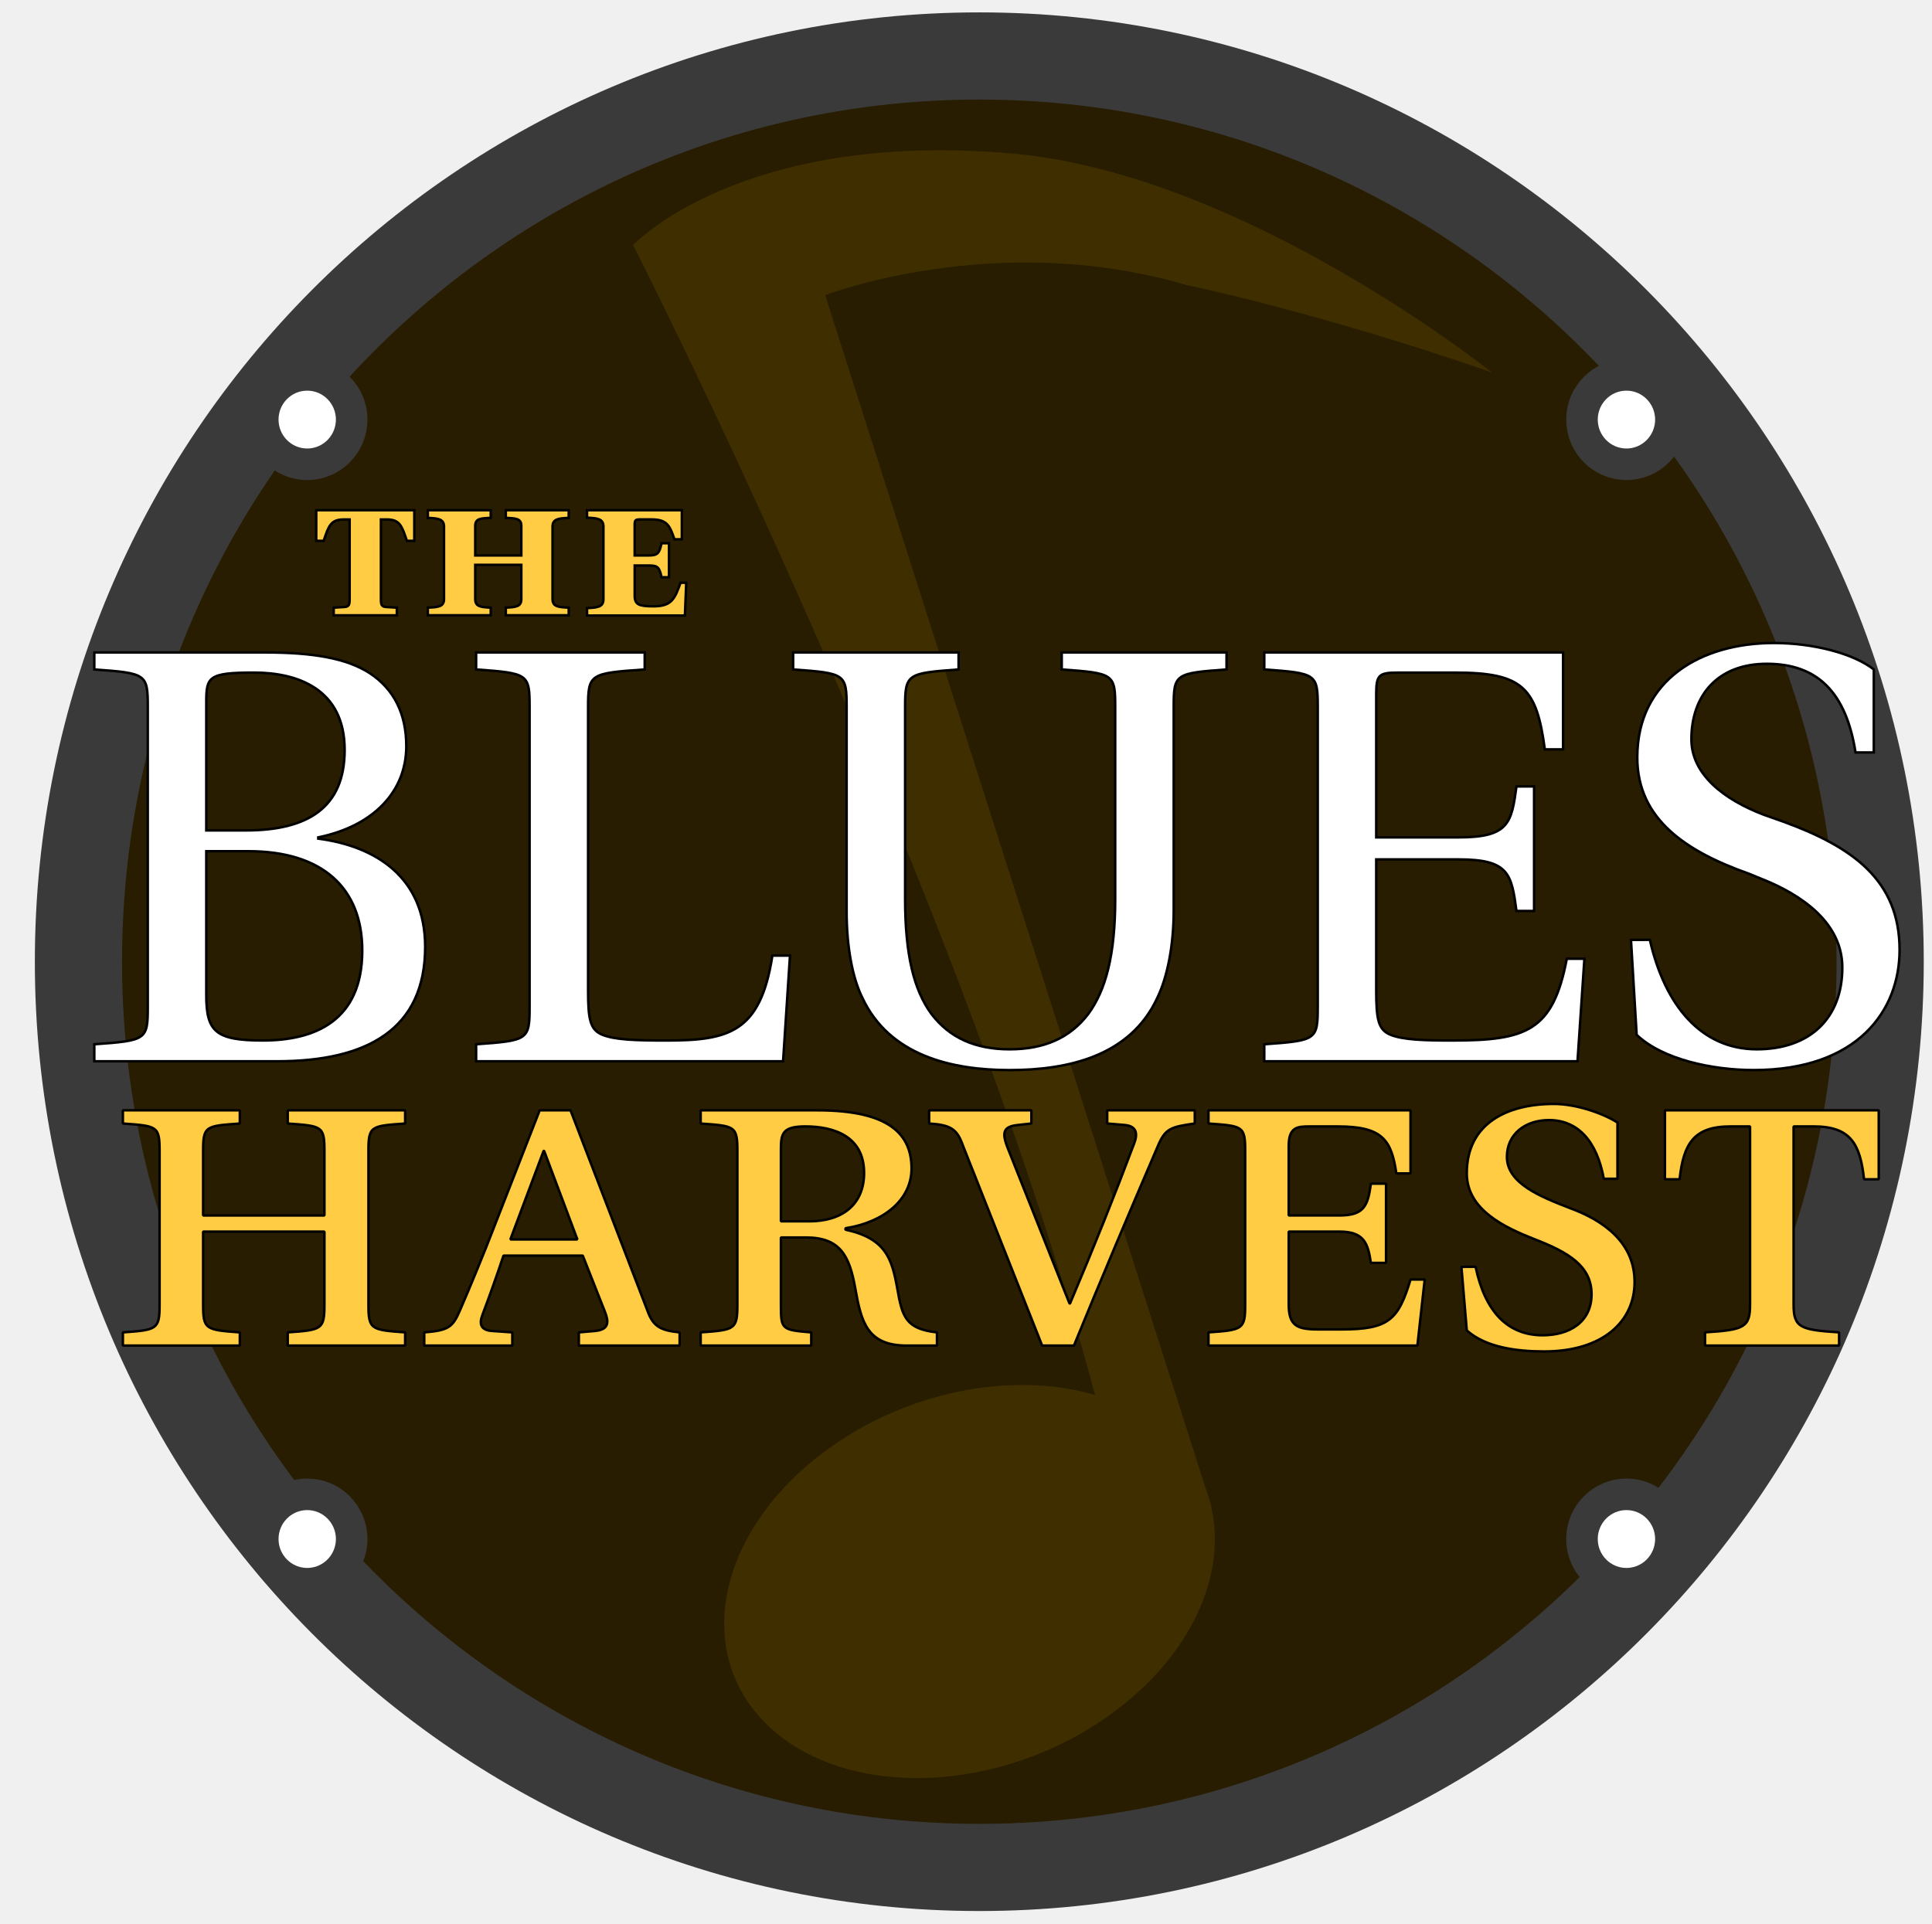
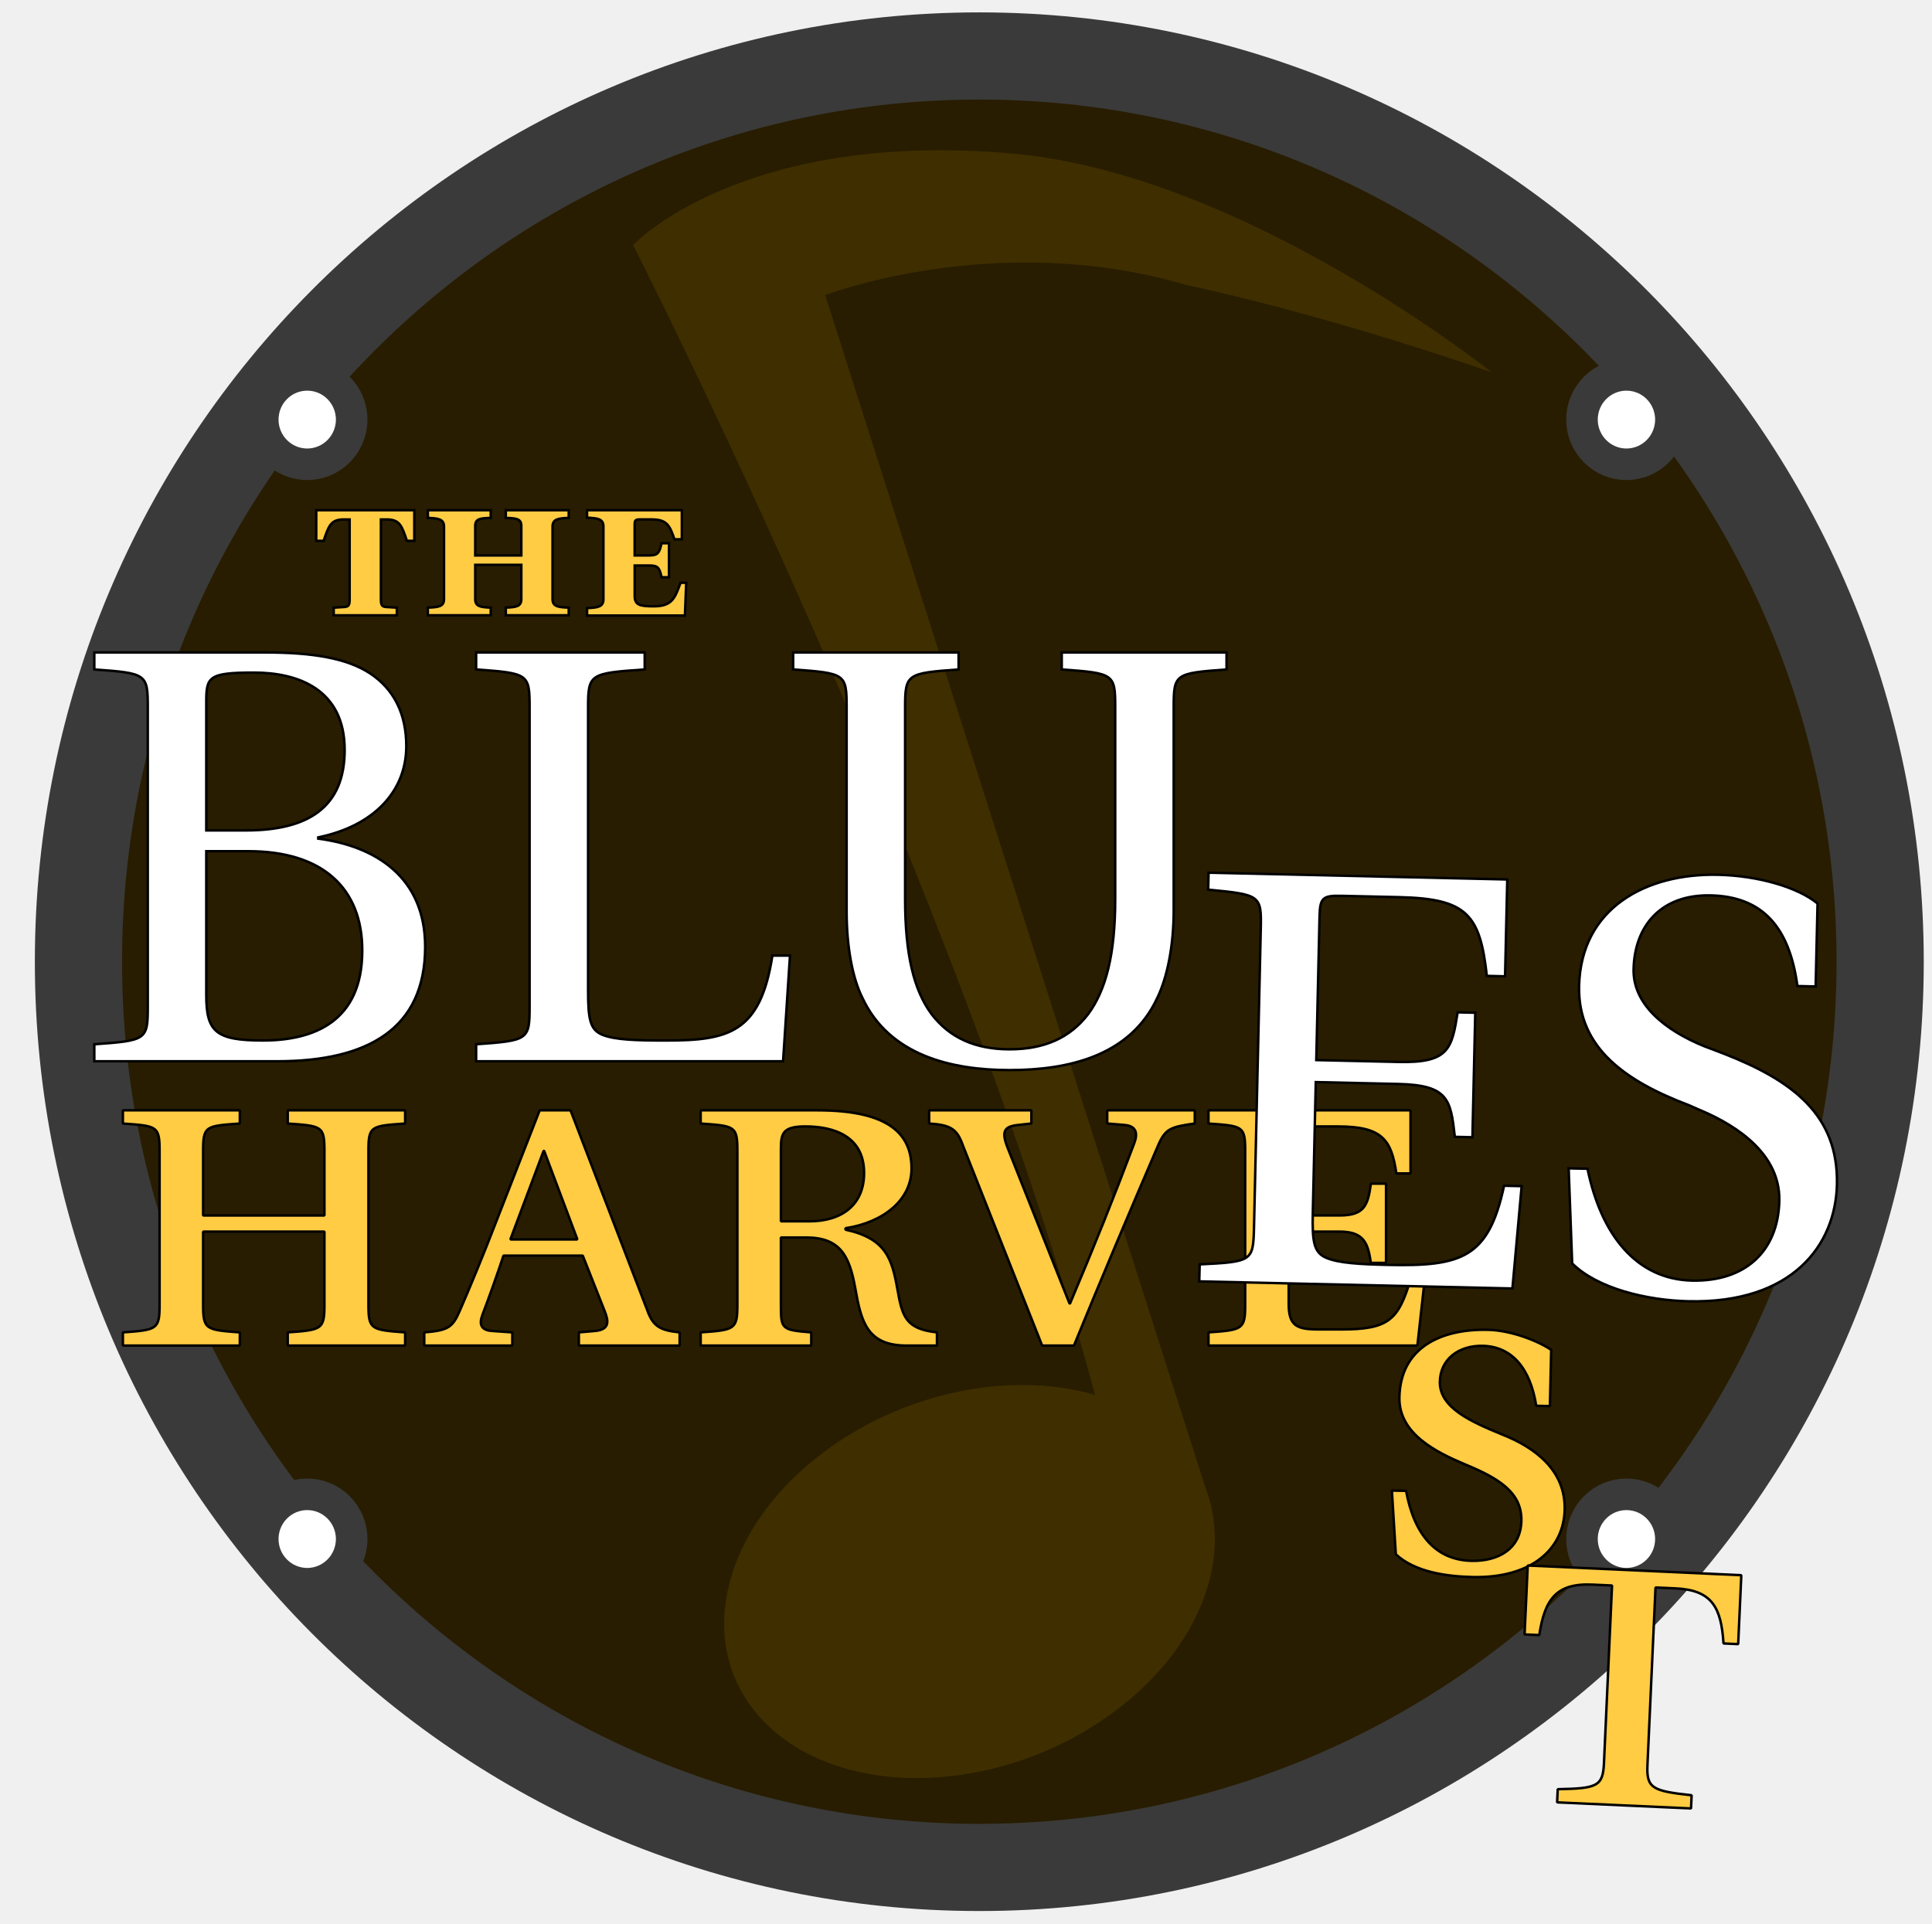
<svg xmlns="http://www.w3.org/2000/svg" xmlns:xlink="http://www.w3.org/1999/xlink" width="78.017mm" height="77.681mm" viewBox="0 0 78.017 77.681" version="1.1" id="svg1149">
  <defs id="defs1146">
    <linearGradient id="linearGradient951">
      <stop style="stop-color:#101010;stop-opacity:1;" offset="0" id="stop947" />
      <stop style="stop-color:#ffffff;stop-opacity:0;" offset="1" id="stop949" />
    </linearGradient>
    <linearGradient xlink:href="#linearGradient951" id="linearGradient953" x1="130.402" y1="118.51" x2="193.326" y2="118.51" gradientUnits="userSpaceOnUse" gradientTransform="translate(-5.035337,1.410246)" />
    <linearGradient xlink:href="#linearGradient951" id="linearGradient1024" gradientUnits="userSpaceOnUse" gradientTransform="translate(-4.198577,-1.097063)" x1="130.402" y1="118.51" x2="193.326" y2="118.51" />
    <linearGradient xlink:href="#linearGradient951" id="linearGradient1028" gradientUnits="userSpaceOnUse" gradientTransform="translate(4.589154,-27.77149)" x1="130.402" y1="118.51" x2="193.326" y2="118.51" />
  </defs>
  <g id="layer1" transform="translate(-77.68631,-75.58295)">
    <g id="g1220" transform="translate(-56.73287,1.61364)">
      <g id="g1234" transform="translate(12.74393,3.106881)">
        <g id="g1220-5">
          <g id="g2929">
            <g id="g4356">
              <rect style="fill-opacity:1;stroke:none;stroke-width:1.103;fill:none" id="rect4244" width="78.017" height="77.681" x="121.675" y="70.862" />
              <ellipse style="fill:#281d00;fill-opacity:1;stroke:#3a3a3a;stroke-width:3.521;stroke-miterlimit:4;stroke-dasharray:none;stroke-opacity:1" id="path32845" cx="161.221" cy="109.703" rx="36.378" ry="36.58" />
              <ellipse style="fill:#ffffff;fill-opacity:1;stroke:#3a3a3a;stroke-width:1.274;stroke-miterlimit:4;stroke-dasharray:none;stroke-opacity:1" id="path32845-7-5" cx="134.081" cy="133.019" rx="1.795" ry="1.805" />
              <ellipse style="fill:#ffffff;fill-opacity:1;stroke:#3a3a3a;stroke-width:1.274;stroke-miterlimit:4;stroke-dasharray:none;stroke-opacity:1" id="path32845-7-5-6" cx="134.081" cy="87.808" rx="1.795" ry="1.805" />
              <ellipse style="fill:#ffffff;fill-opacity:1;stroke:#3a3a3a;stroke-width:1.274;stroke-miterlimit:4;stroke-dasharray:none;stroke-opacity:1" id="path32845-7-5-6-9" cx="187.353" cy="87.808" rx="1.795" ry="1.805" />
              <ellipse style="fill:#ffffff;fill-opacity:1;stroke:#3a3a3a;stroke-width:1.274;stroke-miterlimit:4;stroke-dasharray:none;stroke-opacity:1" id="path32845-7-5-6-9-9" cx="187.353" cy="133.019" rx="1.795" ry="1.805" />
              <ellipse style="fill:#3f2e00;fill-opacity:1;stroke:none;stroke-width:0.681;stroke-opacity:1" id="path30397-2" cx="10.223" cy="207.596" rx="9.983" ry="7.841" transform="matrix(0.8070838,-0.5904369,0.7349644,0.6781057,0,0)" />
              <path style="fill:#3f2e00;fill-opacity:1;stroke:none;stroke-width:0.611px;stroke-linecap:butt;stroke-linejoin:miter;stroke-opacity:1" d="m 166.032,127.723 c -5.411,-20.701 -18.792,-46.965 -18.792,-46.965 0,0 4.364,-4.66 15.305,-3.696 9.37,0.825 19.368,8.838 19.368,8.838 -7.116,-2.466 -12.333,-3.528 -12.333,-3.528 -7.693,-2.258 -14.581,0.412 -14.581,0.412 l 15.613,48.978" id="scythe" />
            </g>
            <g aria-label="the" id="text16840-2-9" style="font-weight:bold;font-size:8.819px;line-height:1.25;font-family:erewhon;-inkscape-font-specification:'erewhon, Bold';font-variant-caps:all-small-caps;fill:#ffcc44;stroke:url(#linearGradient1028);stroke-width:0.2">
              <path d="m 134.445,92.705 h 0.3 c 0.203,-0.6 0.282,-0.864 0.82,-0.864 h 0.229 v 3.228 c 0,0.212 -0.026,0.3 -0.22,0.309 l -0.423,0.026 v 0.309 h 2.549 v -0.309 l -0.423,-0.026 c -0.194,-0.009 -0.22,-0.097 -0.22,-0.309 v -3.228 h 0.229 c 0.538,0 0.617,0.265 0.82,0.864 h 0.3 v -1.235 h -3.96 z" id="path1407" style="stroke:#000000;fill:#ffcc44;fill-opacity:1;stroke-opacity:1;stroke-width:0.1;stroke-dasharray:none" />
              <path d="m 138.952,95.712 h 2.54 v -0.309 c -0.415,-0.018 -0.626,-0.044 -0.626,-0.344 v -1.385 h 1.861 v 1.385 c 0,0.3 -0.212,0.326 -0.626,0.344 v 0.309 h 2.54 v -0.309 c -0.415,-0.018 -0.653,-0.035 -0.653,-0.344 v -2.928 c 0,-0.309 0.238,-0.335 0.653,-0.353 v -0.309 h -2.54 v 0.309 c 0.415,0.018 0.626,0.026 0.626,0.326 v 1.191 h -1.861 v -1.191 c 0,-0.3 0.212,-0.309 0.626,-0.326 v -0.309 h -2.54 v 0.309 c 0.415,0.018 0.653,0.044 0.653,0.353 v 2.928 c 0,0.309 -0.238,0.326 -0.653,0.344 z" id="path1409" style="stroke:#000000;fill:#ffcc44;fill-opacity:1;stroke-opacity:1;stroke-width:0.1;stroke-dasharray:none" />
              <path d="m 145.382,95.721 h 3.951 l 0.053,-1.323 h -0.229 c -0.229,0.617 -0.335,0.952 -1.085,0.952 -0.582,0 -0.767,-0.062 -0.767,-0.423 v -1.226 h 0.556 c 0.362,0 0.441,0.053 0.529,0.476 h 0.3 V 92.802 H 148.389 c -0.088,0.423 -0.168,0.494 -0.529,0.494 h -0.556 v -1.244 c 0,-0.168 0.026,-0.212 0.203,-0.212 h 0.467 c 0.626,0 0.741,0.229 0.935,0.803 h 0.3 v -1.173 h -3.828 v 0.3 c 0.415,0.018 0.661,0.044 0.661,0.353 v 2.946 c 0,0.309 -0.247,0.335 -0.661,0.353 z" id="path1411" style="stroke:#000000;fill:#ffcc44;fill-opacity:1;stroke-opacity:1;stroke-width:0.1;stroke-dasharray:none" />
            </g>
            <g aria-label="harvest" id="text16840-2" style="font-size:19.756px;line-height:1.25;font-family:erewhon;-inkscape-font-specification:'erewhon, Normal';font-variant-caps:all-small-caps;fill:#ffcc44;stroke:url(#linearGradient953);stroke-width:0.2" transform="translate(1.405527,0.3125027)">
              <path d="m 125.232,124.894 h 4.722 v -0.533 c -1.383,-0.099 -1.482,-0.119 -1.482,-1.126 v -2.944 h 4.899 v 2.944 c 0,1.008 -0.099,1.027 -1.482,1.126 v 0.533 h 4.741 v -0.533 c -1.383,-0.099 -1.482,-0.119 -1.482,-1.126 v -6.203 c 0,-1.008 0.099,-1.008 1.482,-1.106 v -0.533 h -4.741 v 0.533 c 1.383,0.099 1.482,0.099 1.482,1.106 v 2.608 h -4.899 v -2.608 c 0,-1.008 0.099,-1.008 1.482,-1.106 v -0.533 h -4.722 v 0.533 c 1.383,0.099 1.482,0.099 1.482,1.106 v 6.203 c 0,1.008 -0.099,1.027 -1.482,1.126 z" id="path1392" style="fill:#ffcc44;fill-opacity:1;stroke:#000000;stroke-width:0.1;stroke-linejoin:bevel;stroke-dasharray:none;stroke-opacity:1" />
              <path d="m 137.402,124.894 h 3.556 v -0.533 l -0.849,-0.059 c -0.435,-0.04 -0.494,-0.296 -0.356,-0.652 0.296,-0.79 0.553,-1.501 0.849,-2.39 h 3.2 l 0.889,2.252 c 0.158,0.395 0.198,0.731 -0.375,0.79 l -0.672,0.059 v 0.533 h 4.07 v -0.533 c -0.751,-0.079 -1.067,-0.217 -1.304,-0.889 l -3.102,-8.08 h -1.245 l -1.798,4.603 c -0.454,1.185 -1.027,2.568 -1.422,3.477 -0.296,0.691 -0.474,0.81 -1.442,0.889 z m 3.477,-4.287 1.343,-3.576 h 0.02 l 1.343,3.576 z" id="path1394" style="fill:#ffcc44;fill-opacity:1;stroke:#000000;stroke-width:0.1;stroke-linejoin:bevel;stroke-dasharray:none;stroke-opacity:1" />
              <path d="m 148.564,124.894 h 4.465 v -0.533 c -1.205,-0.099 -1.225,-0.119 -1.225,-1.126 v -2.707 h 1.008 c 1.383,0 1.758,0.731 1.995,2.055 0.237,1.343 0.474,2.311 2.074,2.311 h 1.225 v -0.533 c -1.264,-0.138 -1.403,-0.632 -1.6,-1.758 -0.217,-1.205 -0.454,-2.035 -2.094,-2.39 v -0.059 c 1.541,-0.237 2.667,-1.146 2.667,-2.41 0,-1.363 -0.869,-2.351 -3.793,-2.351 h -4.722 v 0.533 c 1.383,0.099 1.482,0.099 1.482,1.106 v 6.203 c 0,1.008 -0.099,1.027 -1.482,1.126 z m 3.24,-5.018 v -2.924 c 0,-0.632 0.079,-0.909 0.988,-0.909 1.146,0 2.371,0.395 2.371,1.877 0,1.284 -0.889,1.956 -2.213,1.956 z" id="path1396" style="fill:#ffcc44;fill-opacity:1;stroke:#000000;stroke-width:0.1;stroke-linejoin:bevel;stroke-dasharray:none;stroke-opacity:1" />
              <path d="m 157.79,115.925 c 0.869,0.059 1.126,0.217 1.363,0.889 l 3.2,8.08 h 1.284 c 1.106,-2.707 2.252,-5.413 3.398,-8.08 0.296,-0.691 0.514,-0.751 1.482,-0.889 v -0.533 h -3.536 v 0.533 l 0.691,0.059 c 0.533,0.04 0.533,0.395 0.395,0.751 -0.81,2.153 -1.561,4.03 -2.588,6.46 h -0.02 l -2.489,-6.263 c -0.277,-0.691 -0.158,-0.889 0.415,-0.948 l 0.533,-0.059 v -0.533 h -4.129 z" id="path1398" style="fill:#ffcc44;fill-opacity:1;stroke:#000000;stroke-width:0.1;stroke-linejoin:bevel;stroke-dasharray:none;stroke-opacity:1" />
              <path d="m 169.07,124.894 h 8.436 l 0.296,-2.667 h -0.573 c -0.494,1.62 -0.869,2.015 -2.786,2.015 h -0.929 c -0.869,0 -1.205,-0.138 -1.205,-1.027 v -2.924 h 2.055 c 1.008,0 1.146,0.494 1.264,1.264 h 0.612 v -3.2 h -0.612 c -0.119,0.869 -0.257,1.284 -1.264,1.284 h -2.055 v -2.805 c 0,-0.77 0.356,-0.79 0.83,-0.79 h 1.166 c 1.798,0 2.153,0.553 2.351,1.897 h 0.573 v -2.548 h -8.159 v 0.533 c 1.383,0.099 1.482,0.099 1.482,1.106 v 6.203 c 0,1.008 -0.099,1.027 -1.482,1.126 z" id="path1400" style="fill:#ffcc44;fill-opacity:1;stroke:#000000;stroke-width:0.1;stroke-linejoin:bevel;stroke-dasharray:none;stroke-opacity:1" />
-               <path d="m 179.284,121.714 0.217,2.568 c 0.77,0.691 2.035,0.849 3.121,0.849 2.39,0 3.655,-1.225 3.655,-2.805 0,-1.6 -1.264,-2.489 -2.608,-2.983 -1.225,-0.474 -2.548,-1.008 -2.548,-2.074 0,-0.909 0.731,-1.482 1.699,-1.482 1.166,0 1.936,0.849 2.213,2.371 h 0.553 v -2.272 c -0.553,-0.356 -1.64,-0.751 -2.568,-0.751 -1.897,0 -3.517,0.79 -3.517,2.805 0,1.482 1.561,2.193 2.707,2.647 1.383,0.533 2.331,1.087 2.331,2.232 0,1.126 -0.889,1.659 -1.976,1.659 -1.422,0 -2.331,-0.968 -2.707,-2.766 z" id="path1402" style="fill:#ffcc44;fill-opacity:1;stroke:#000000;stroke-width:0.1;stroke-linejoin:bevel;stroke-dasharray:none;stroke-opacity:1" />
-               <path d="m 187.502,118.177 h 0.593 c 0.158,-1.442 0.573,-2.134 2.055,-2.134 h 0.79 v 7.191 c 0,0.929 -0.237,1.027 -1.818,1.126 v 0.533 h 5.413 v -0.533 c -1.58,-0.099 -1.837,-0.198 -1.837,-1.126 v -7.191 h 0.81 c 1.482,0 1.877,0.691 2.035,2.134 h 0.593 v -2.786 h -8.633 z" id="path1404" style="fill:#ffcc44;fill-opacity:1;stroke:#000000;stroke-width:0.1;stroke-linejoin:bevel;stroke-dasharray:none;stroke-opacity:1" />
+               <g transform="translate(0,5) rotate(1.3)">
+                 <path d="m 179.284,121.714 0.217,2.568 c 0.77,0.691 2.035,0.849 3.121,0.849 2.39,0 3.655,-1.225 3.655,-2.805 0,-1.6 -1.264,-2.489 -2.608,-2.983 -1.225,-0.474 -2.548,-1.008 -2.548,-2.074 0,-0.909 0.731,-1.482 1.699,-1.482 1.166,0 1.936,0.849 2.213,2.371 h 0.553 v -2.272 c -0.553,-0.356 -1.64,-0.751 -2.568,-0.751 -1.897,0 -3.517,0.79 -3.517,2.805 0,1.482 1.561,2.193 2.707,2.647 1.383,0.533 2.331,1.087 2.331,2.232 0,1.126 -0.889,1.659 -1.976,1.659 -1.422,0 -2.331,-0.968 -2.707,-2.766 z" id="path1402" style="fill:#ffcc44;fill-opacity:1;stroke:#000000;stroke-width:0.1;stroke-linejoin:bevel;stroke-dasharray:none;stroke-opacity:1" />
+                 <g transform="translate(0,5) rotate(1.3)">
+                   <path d="m 187.502,118.177 h 0.593 c 0.158,-1.442 0.573,-2.134 2.055,-2.134 h 0.79 v 7.191 c 0,0.929 -0.237,1.027 -1.818,1.126 v 0.533 h 5.413 v -0.533 c -1.58,-0.099 -1.837,-0.198 -1.837,-1.126 v -7.191 h 0.81 c 1.482,0 1.877,0.691 2.035,2.134 h 0.593 v -2.786 h -8.633 z" id="path1404" style="fill:#ffcc44;fill-opacity:1;stroke:#000000;stroke-width:0.1;stroke-linejoin:bevel;stroke-dasharray:none;stroke-opacity:1" />
+                 </g>
+               </g>
            </g>
            <g aria-label="BLUES" id="blues" style="font-size:25.4px;line-height:1.25;font-family:erewhon;-inkscape-font-specification:'erewhon, Normal';fill:#ffffff;stroke:#101010;stroke-width:0.1">
              <path d="m 125.484,113.724 h 7.391 c 3.632,0 5.969,-1.295 5.969,-4.623 0,-2.819 -2.007,-4.064 -4.318,-4.369 v -0.051 c 2.235,-0.457 3.556,-1.854 3.556,-3.683 0,-1.321 -0.508,-2.311 -1.473,-2.946 -0.94,-0.61 -2.311,-0.838 -4.216,-0.838 h -6.909 v 0.686 c 2.108,0.152 2.159,0.178 2.159,1.524 v 12.09 c 0,1.346 -0.051,1.372 -2.159,1.524 z m 4.521,-2.667 v -5.817 h 1.702 c 2.972,0 4.597,1.473 4.597,4.013 0,2.87 -1.956,3.632 -4.013,3.632 -1.905,0 -2.286,-0.356 -2.286,-1.829 z m 0,-6.655 v -5.182 c 0,-1.016 0.076,-1.194 1.93,-1.194 1.753,0 3.658,0.66 3.658,3.124 0,2.337 -1.499,3.251 -3.988,3.251 z" id="path1334" style="fill:#ffffff;fill-opacity:1;stroke:#000000;stroke-width:0.1;stroke-dasharray:none;stroke-opacity:1" />
              <path d="m 140.902,113.724 h 12.395 l 0.279,-4.267 h -0.711 c -0.483,3.124 -1.778,3.429 -4.293,3.429 -1.194,0 -2.057,-0.025 -2.565,-0.229 -0.508,-0.203 -0.584,-0.635 -0.584,-1.803 V 99.424 c 0,-1.346 0.076,-1.372 2.286,-1.524 v -0.686 h -6.807 v 0.686 c 2.108,0.152 2.159,0.178 2.159,1.524 v 12.09 c 0,1.346 -0.051,1.372 -2.159,1.524 z" id="path1336" style="fill:#ffffff;fill-opacity:1;stroke:#000000;stroke-width:0.1;stroke-dasharray:none;stroke-opacity:1" />
              <path d="m 153.704,97.9 c 2.108,0.152 2.159,0.178 2.159,1.524 v 8.255 c 0,1.397 0.229,2.667 0.635,3.48 1.092,2.337 3.607,2.921 5.944,2.921 2.362,0 4.877,-0.559 5.969,-2.921 0.406,-0.838 0.66,-2.108 0.66,-3.531 v -8.204 c 0,-1.346 0.051,-1.372 2.134,-1.524 v -0.686 h -6.655 v 0.686 c 2.108,0.152 2.159,0.178 2.159,1.524 v 7.747 c 0,2.261 -0.381,3.683 -1.092,4.648 -0.737,0.965 -1.778,1.422 -3.175,1.422 -1.372,0 -2.413,-0.457 -3.15,-1.422 -0.711,-0.965 -1.067,-2.388 -1.067,-4.648 v -7.747 c 0,-1.346 0.076,-1.372 2.159,-1.524 v -0.686 h -6.68 z" id="path1338" style="fill:#ffffff;fill-opacity:1;stroke:#000000;stroke-width:0.1;stroke-dasharray:none;stroke-opacity:1" />
-               <path d="m 172.728,113.724 h 12.649 l 0.279,-4.14 h -0.711 c -0.559,2.921 -1.626,3.302 -4.623,3.302 -1.118,0 -1.981,-0.025 -2.489,-0.229 -0.508,-0.203 -0.584,-0.635 -0.584,-1.803 v -5.283 h 3.327 c 2.032,0 2.134,0.584 2.337,2.083 h 0.711 v -5.029 h -0.711 c -0.203,1.473 -0.305,2.057 -2.337,2.057 h -3.327 v -5.791 c 0,-0.762 0.102,-0.864 0.864,-0.864 h 2.337 c 2.718,0 3.277,0.61 3.607,3.099 h 0.737 v -3.912 h -12.065 v 0.686 c 2.108,0.152 2.159,0.178 2.159,1.524 v 12.09 c 0,1.346 -0.051,1.372 -2.159,1.524 z" id="path1340" style="fill:#ffffff;fill-opacity:1;stroke:#000000;stroke-width:0.1;stroke-dasharray:none;stroke-opacity:1" />
-               <path d="m 187.537,108.822 0.229,3.835 c 1.041,0.991 3.048,1.422 4.724,1.422 4.216,0 5.893,-2.413 5.893,-4.851 0,-2.819 -1.905,-4.166 -4.699,-5.182 l -0.787,-0.279 c -1.6,-0.61 -2.921,-1.626 -2.921,-3.048 0,-1.753 1.041,-3.048 3.048,-3.048 2.057,0 3.2,1.168 3.581,3.581 h 0.737 v -3.353 c -0.813,-0.635 -2.413,-1.067 -4.039,-1.067 -2.921,0 -5.512,1.473 -5.512,4.623 0,2.515 2.007,3.81 4.521,4.699 l 0.432,0.178 c 1.041,0.406 3.327,1.473 3.327,3.607 0,2.057 -1.321,3.302 -3.454,3.302 -2.235,0 -3.708,-1.753 -4.318,-4.42 z" id="path1342" style="fill:#ffffff;fill-opacity:1;stroke:#000000;stroke-width:0.1;stroke-dasharray:none;stroke-opacity:1" />
+               <g transform="translate(0,5) rotate(1.3)">
+                 <path d="m 172.728,113.724 h 12.649 l 0.279,-4.14 h -0.711 c -0.559,2.921 -1.626,3.302 -4.623,3.302 -1.118,0 -1.981,-0.025 -2.489,-0.229 -0.508,-0.203 -0.584,-0.635 -0.584,-1.803 v -5.283 h 3.327 c 2.032,0 2.134,0.584 2.337,2.083 h 0.711 v -5.029 h -0.711 c -0.203,1.473 -0.305,2.057 -2.337,2.057 h -3.327 v -5.791 c 0,-0.762 0.102,-0.864 0.864,-0.864 h 2.337 c 2.718,0 3.277,0.61 3.607,3.099 h 0.737 v -3.912 h -12.065 v 0.686 c 2.108,0.152 2.159,0.178 2.159,1.524 v 12.09 c 0,1.346 -0.051,1.372 -2.159,1.524 z" id="path1340" style="fill:#ffffff;fill-opacity:1;stroke:#000000;stroke-width:0.1;stroke-dasharray:none;stroke-opacity:1" />
+                 <path d="m 187.537,108.822 0.229,3.835 c 1.041,0.991 3.048,1.422 4.724,1.422 4.216,0 5.893,-2.413 5.893,-4.851 0,-2.819 -1.905,-4.166 -4.699,-5.182 l -0.787,-0.279 c -1.6,-0.61 -2.921,-1.626 -2.921,-3.048 0,-1.753 1.041,-3.048 3.048,-3.048 2.057,0 3.2,1.168 3.581,3.581 h 0.737 v -3.353 c -0.813,-0.635 -2.413,-1.067 -4.039,-1.067 -2.921,0 -5.512,1.473 -5.512,4.623 0,2.515 2.007,3.81 4.521,4.699 l 0.432,0.178 c 1.041,0.406 3.327,1.473 3.327,3.607 0,2.057 -1.321,3.302 -3.454,3.302 -2.235,0 -3.708,-1.753 -4.318,-4.42 z" id="path1342" style="fill:#ffffff;fill-opacity:1;stroke:#000000;stroke-width:0.1;stroke-dasharray:none;stroke-opacity:1" />
+               </g>
            </g>
          </g>
        </g>
      </g>
    </g>
  </g>
</svg>
